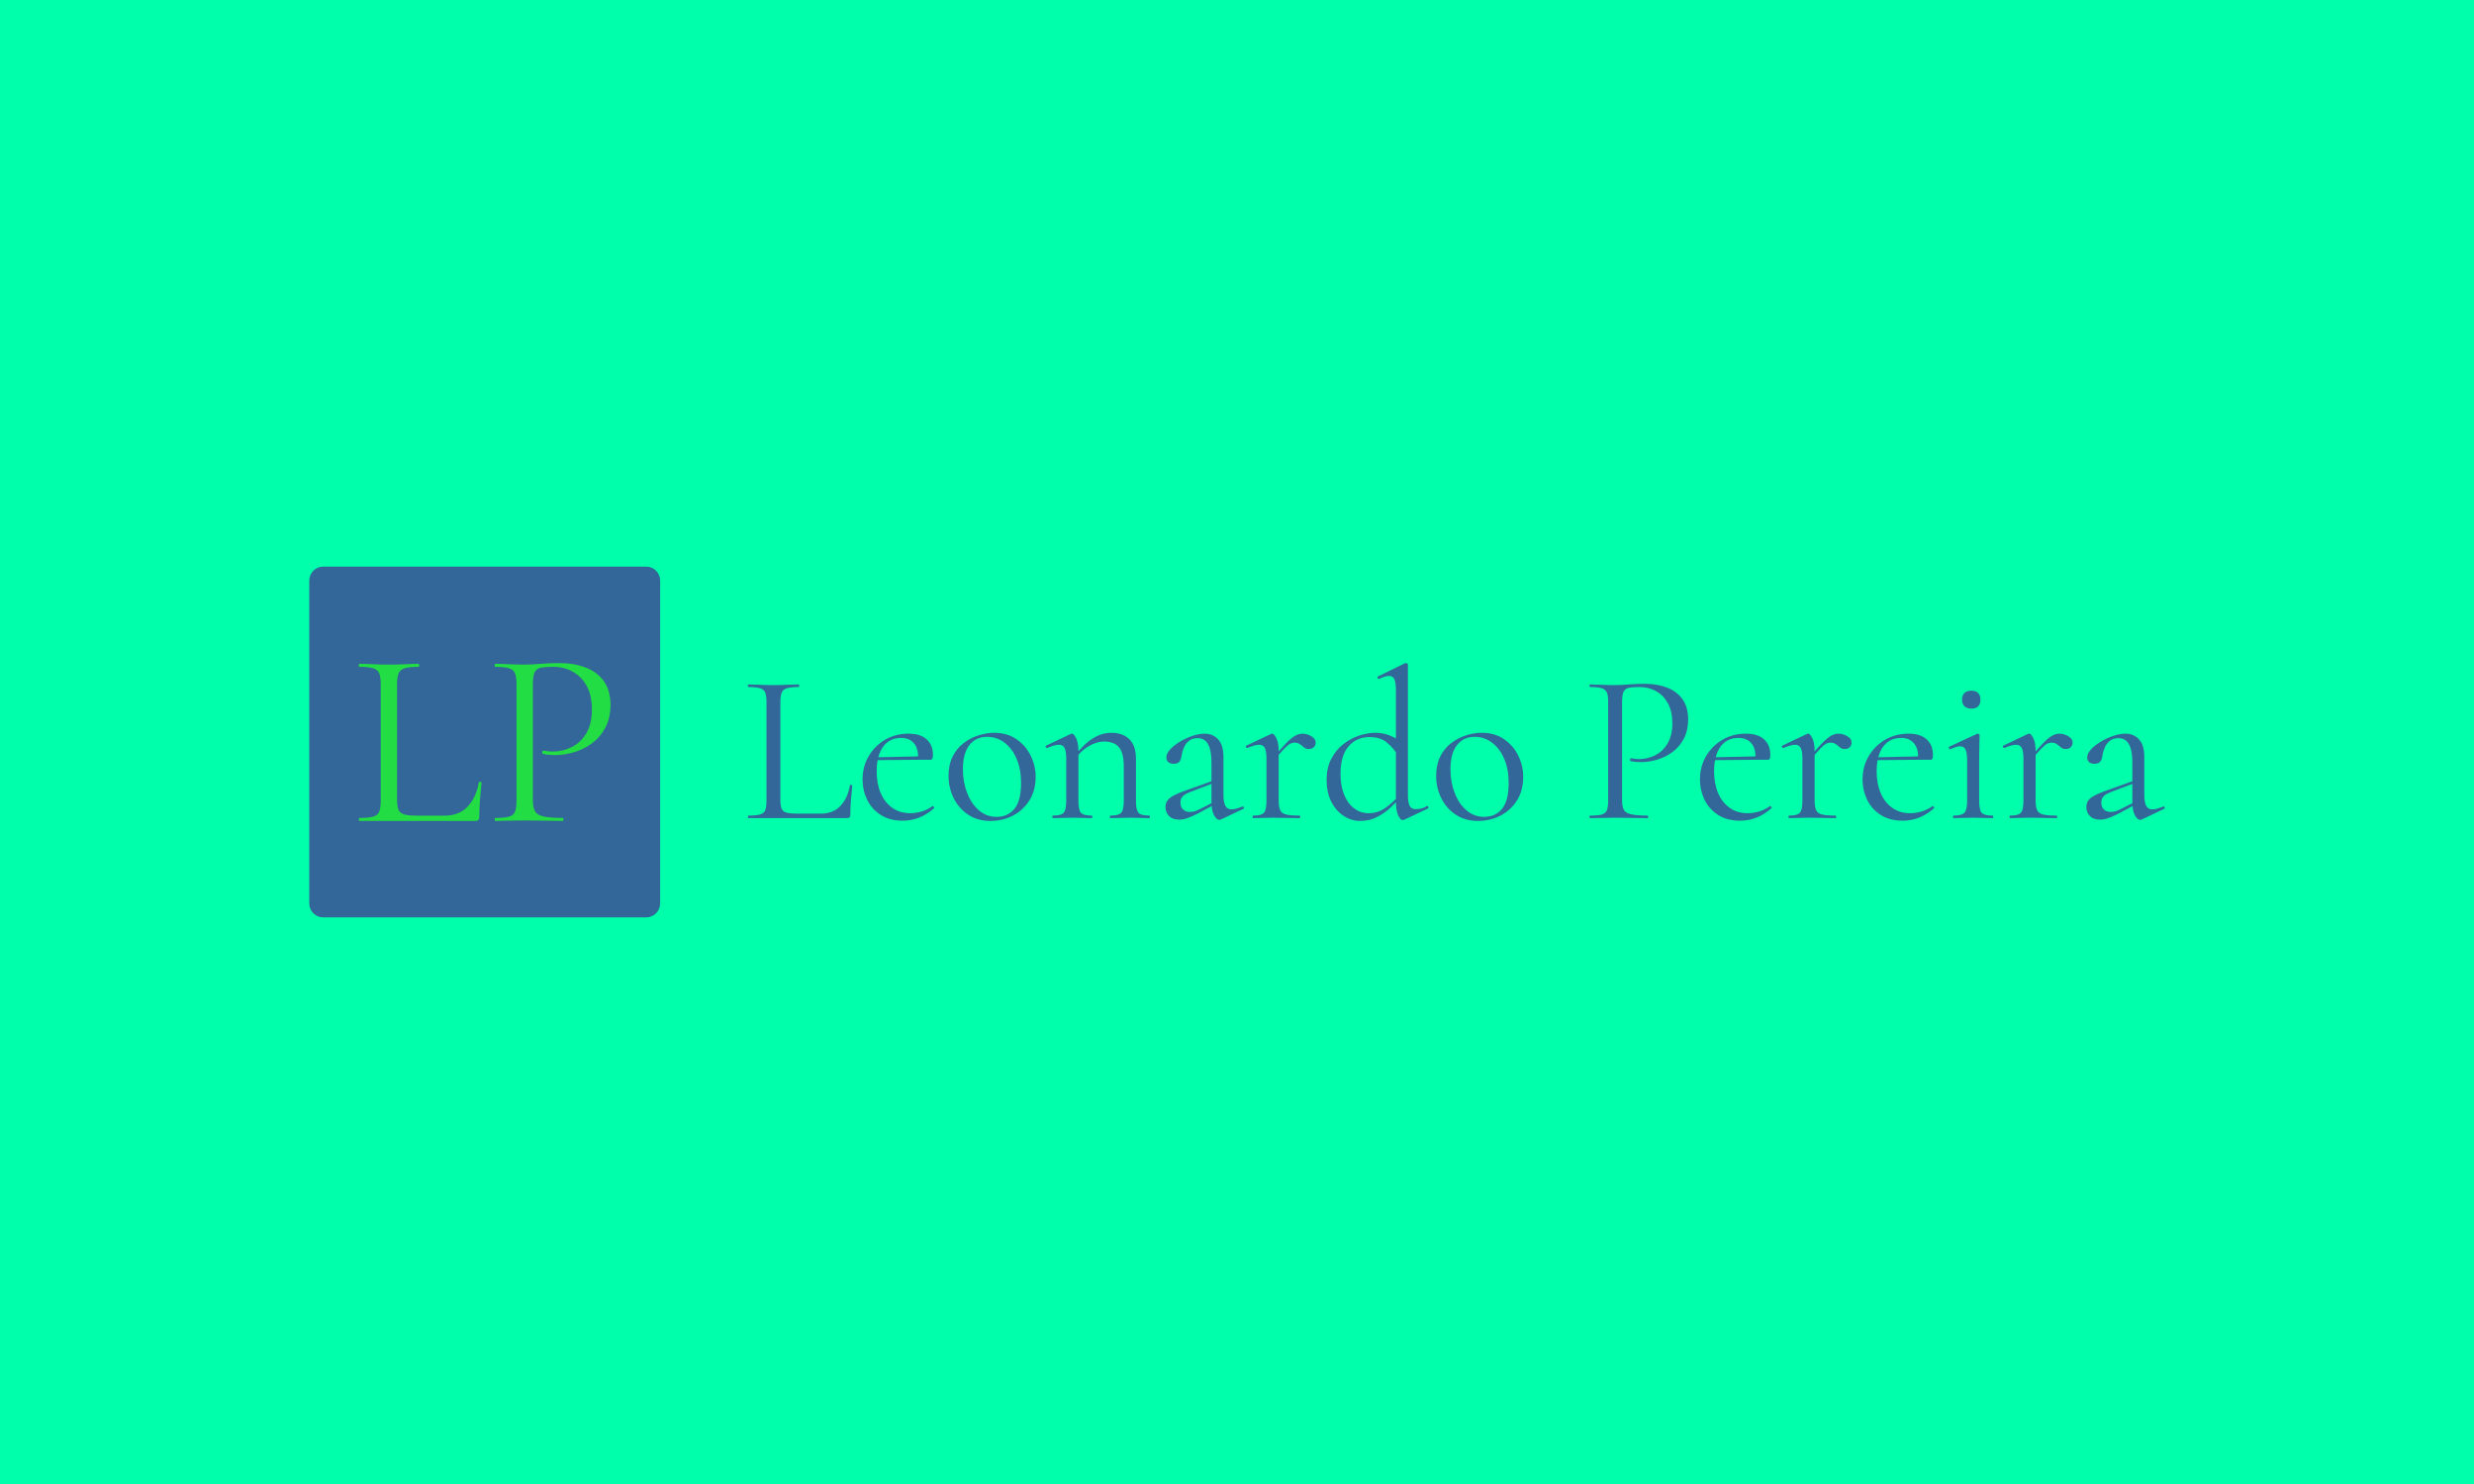
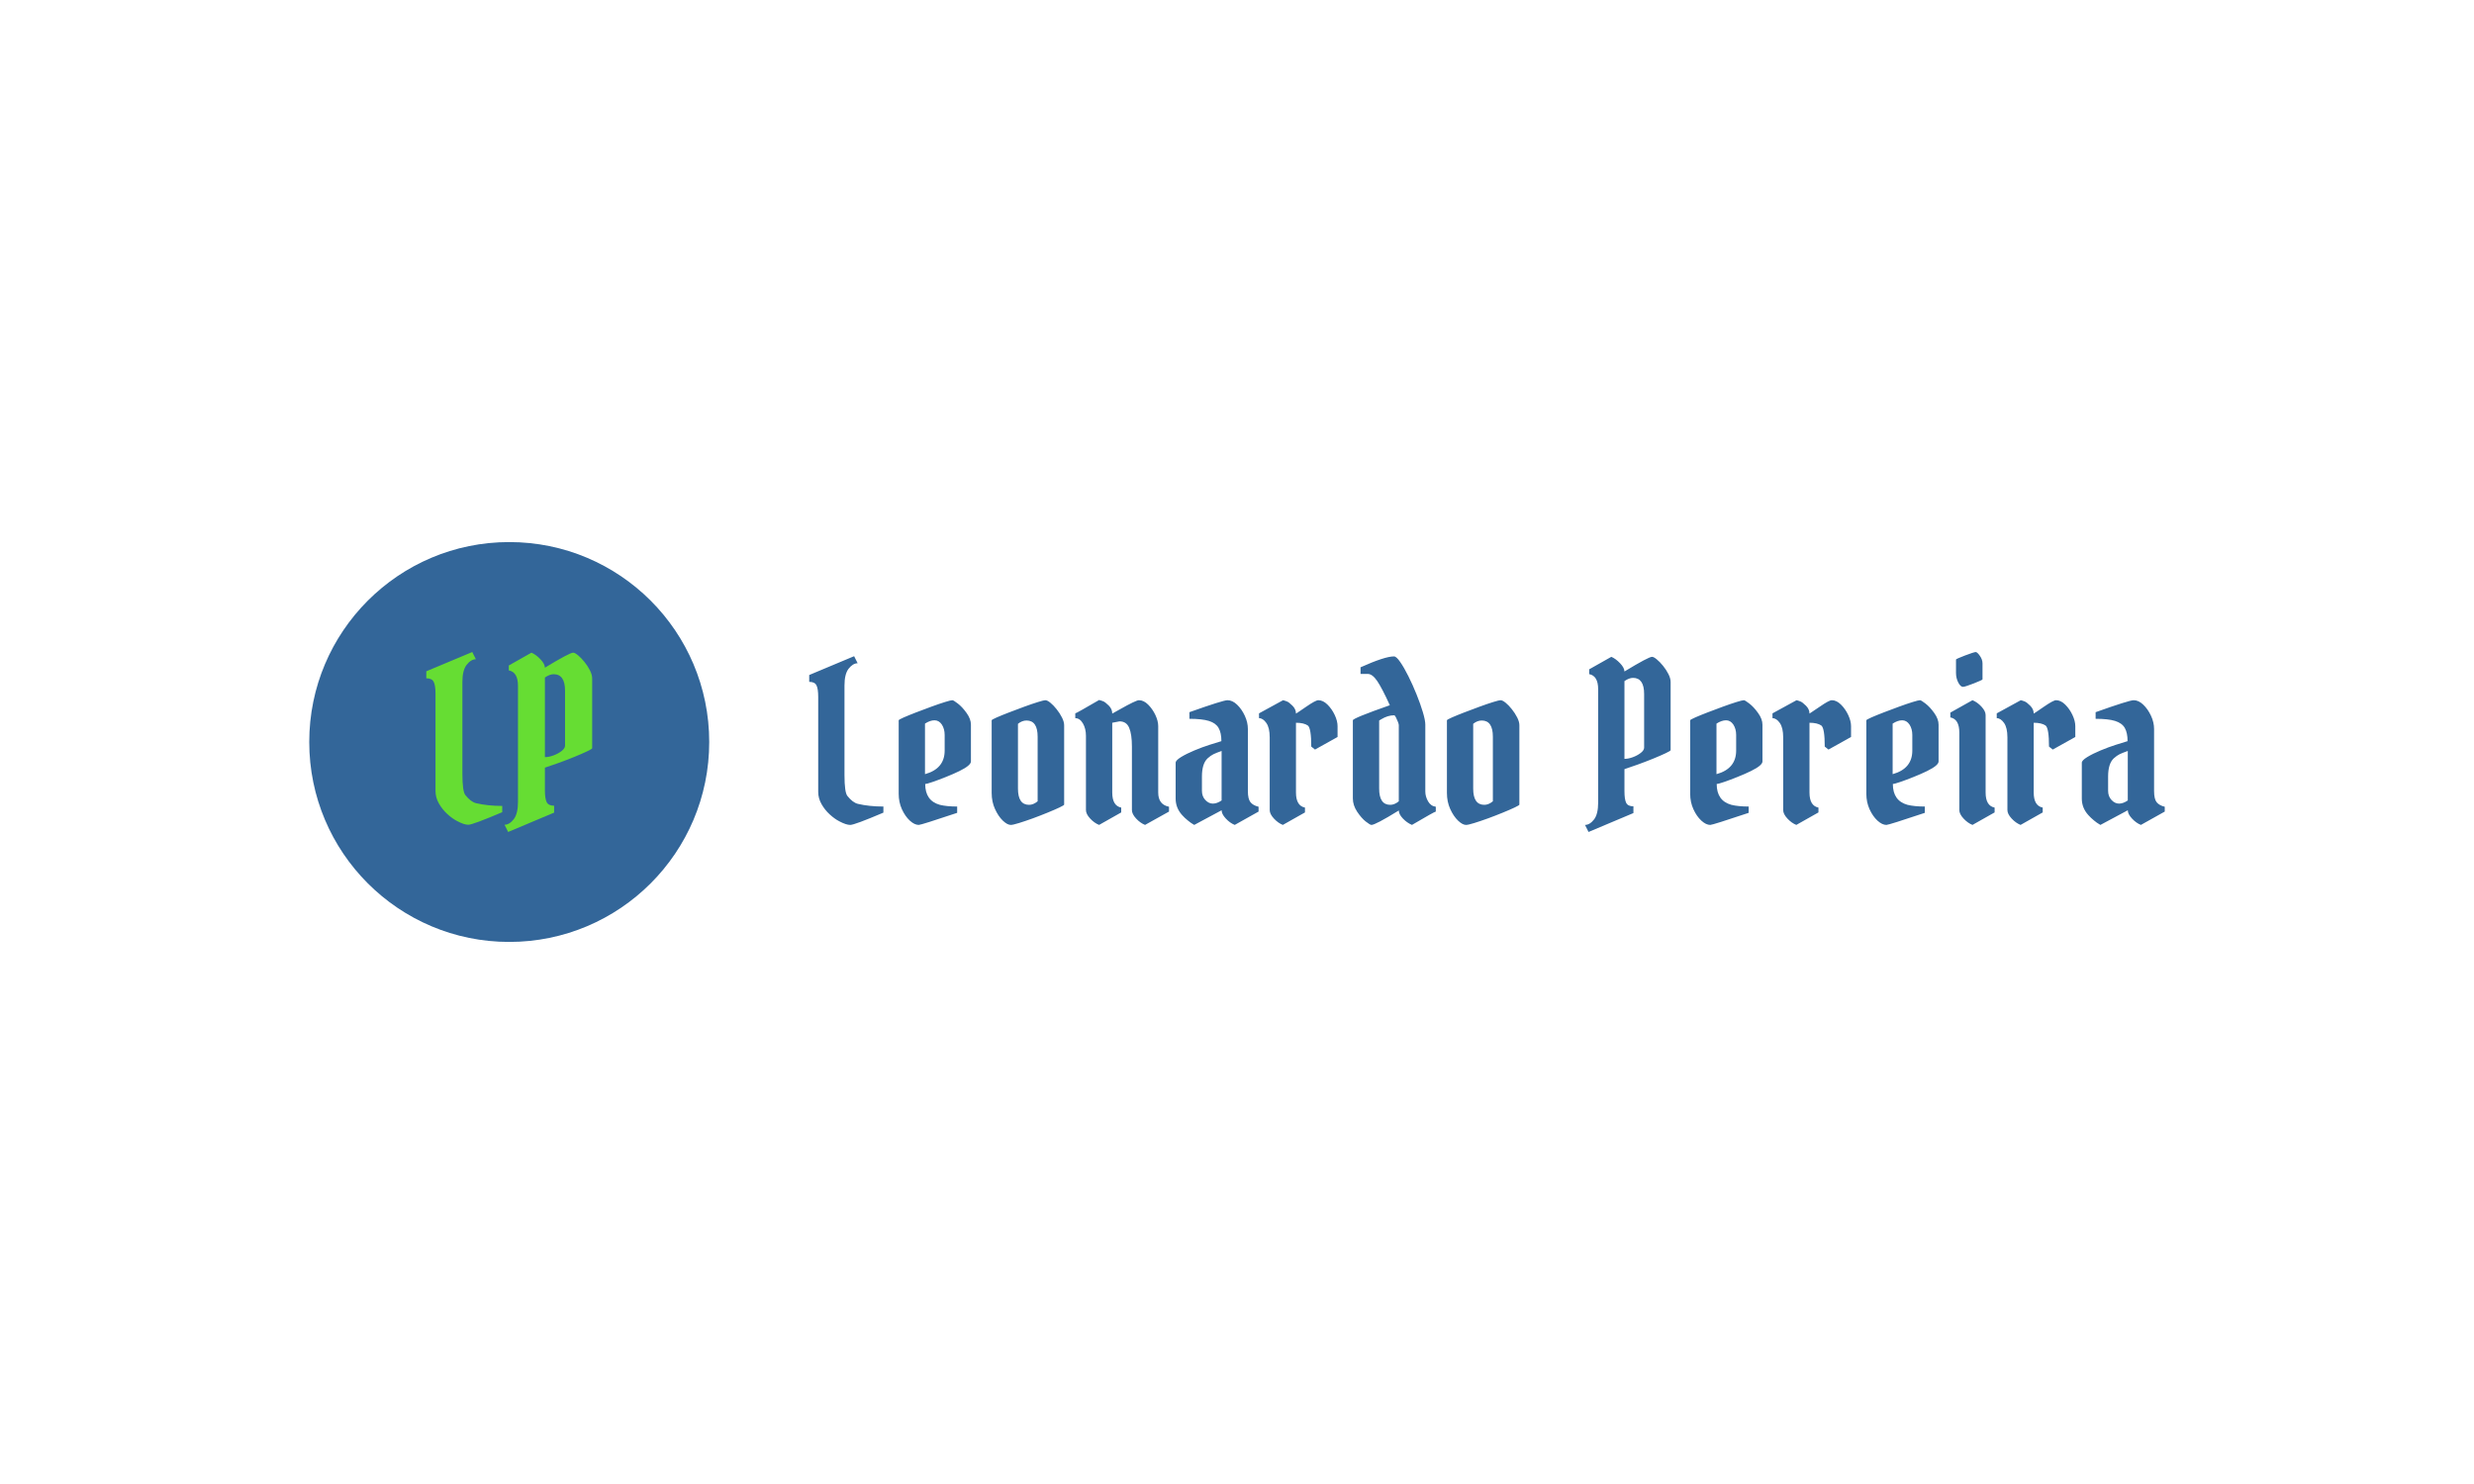
<svg xmlns="http://www.w3.org/2000/svg" version="1.1" width="100%" height="100%" viewBox="0 0 1000 600">
-   <rect width="1000" height="600" x="0" y="0" fill="#00ffaa" />
+   <rect width="1000" height="600" x="0" y="0" fill="#ffffff" />
  <g>
-     <rect width="333.333" height="333.333" rx="13.333" ry="13.333" y="315.989" fill="#336699" transform="matrix(0.4255078,0,0,0.4255078,0,94.6263)" x="293.767" />
-     <path d="M377.19 427.956L377.19 427.956L377.19 537.355Q377.19 543.79 378.617 547.14Q380.043 550.491 384.223 551.552Q388.402 552.647 396.297 552.647L396.297 552.647L422.336 552.647Q436.169 552.647 444.296 543.923Q452.422 535.199 454.811 521.101L454.811 521.101Q454.811 520.404 456.138 520.504Q457.431 520.636 457.431 521.366L457.431 521.366Q456.735 527.801 456.005 536.99Q455.275 546.178 455.275 554.073L455.275 554.073Q455.275 557.655 451.693 557.655L451.693 557.655L341.365 557.655Q340.901 557.655 340.901 556.229Q340.901 554.803 341.365 554.803L341.365 554.803Q349.957 554.803 354.369 553.609Q358.813 552.414 360.24 548.832Q361.666 545.249 361.666 538.317L361.666 538.317L361.666 427.724Q361.666 420.791 360.24 417.341Q358.813 413.892 354.369 412.565Q349.957 411.238 341.365 411.238L341.365 411.238Q340.901 411.238 340.901 409.812Q340.901 408.385 341.365 408.385L341.365 408.385Q347.104 408.385 354.269 408.75Q361.434 409.115 369.296 409.115L369.296 409.115Q377.655 409.115 384.82 408.75Q391.985 408.385 397.491 408.385L397.491 408.385Q398.221 408.385 398.221 409.812Q398.221 411.238 397.491 411.238L397.491 411.238Q388.9 411.238 384.488 412.565Q380.043 413.892 378.617 417.474Q377.19 421.057 377.19 427.956ZM506.16 428.222L506.16 537.355Q506.16 544.52 508.084 548.235Q509.974 551.917 516.177 553.343Q522.414 554.803 534.587 554.803L534.587 554.803Q535.284 554.803 535.284 556.229Q535.284 557.655 534.587 557.655L534.587 557.655Q526.925 557.655 517.969 557.423Q509.012 557.191 498.53 557.191L498.53 557.191Q490.636 557.191 483.338 557.423Q476.073 557.655 470.335 557.655L470.335 557.655Q469.87 557.655 469.87 556.229Q469.87 554.803 470.335 554.803L470.335 554.803Q479.158 554.803 483.471 553.609Q487.783 552.414 489.209 548.832Q490.636 545.249 490.636 538.317L490.636 538.317L490.636 427.724Q490.636 420.791 489.209 417.341Q487.783 413.892 483.471 412.565Q479.158 411.238 470.335 411.238L470.335 411.238Q469.87 411.238 469.87 409.812Q469.87 408.385 470.335 408.385L470.335 408.385Q476.073 408.385 483.238 408.75Q490.403 409.115 498.265 409.115L498.265 409.115Q504.501 409.115 513.457 408.385Q522.414 407.655 531.469 407.655L531.469 407.655Q545.103 407.655 555.95 411.736Q566.83 415.782 573.265 424.374Q579.733 432.998 579.966 446.831L579.966 446.831Q579.966 459.502 575.288 468.558Q570.644 477.647 562.882 483.485Q555.12 489.356 545.799 492.209Q536.478 495.095 527.19 495.095L527.19 495.095Q524.304 495.095 521.319 494.829Q518.334 494.597 515.713 493.901L515.713 493.901Q514.751 493.635 515.116 492.109Q515.481 490.55 516.177 490.782L516.177 490.782Q518.334 491.247 520.622 491.512Q522.878 491.744 524.802 491.744L524.802 491.744Q534.587 491.744 543.179 487.432Q551.77 483.153 557.044 474.197Q562.285 465.241 562.285 451.839L562.285 451.839Q562.285 438.704 557.509 429.747Q552.732 420.791 544.373 416.015Q536.014 411.238 525.731 411.238L525.731 411.238Q517.869 411.238 513.69 412.1Q509.51 412.93 507.818 416.512Q506.16 420.095 506.16 428.222L506.16 428.222Z " fill="#22dd44" transform="matrix(0.4255078,0,0,0.4255078,0,94.6263)" />
-     <path d="M741.314 444.633L741.314 444.633L741.314 537.727Q741.314 543.203 742.528 546.054Q743.742 548.905 747.298 549.808Q750.855 550.74 757.573 550.74L757.573 550.74L779.731 550.74Q791.502 550.74 798.418 543.316Q805.334 535.892 807.366 523.896L807.366 523.896Q807.366 523.303 808.495 523.388Q809.596 523.5 809.596 524.121L809.596 524.121Q809.003 529.598 808.382 537.417Q807.761 545.235 807.761 551.954L807.761 551.954Q807.761 555.002 804.713 555.002L804.713 555.002L710.828 555.002Q710.433 555.002 710.433 553.788Q710.433 552.575 710.828 552.575L710.828 552.575Q718.139 552.575 721.894 551.558Q725.676 550.542 726.89 547.494Q728.104 544.445 728.104 538.546L728.104 538.546L728.104 444.436Q728.104 438.536 726.89 435.601Q725.676 432.665 721.894 431.536Q718.139 430.407 710.828 430.407L710.828 430.407Q710.433 430.407 710.433 429.193Q710.433 427.979 710.828 427.979L710.828 427.979Q715.712 427.979 721.809 428.29Q727.906 428.6 734.596 428.6L734.596 428.6Q741.709 428.6 747.806 428.29Q753.903 427.979 758.589 427.979L758.589 427.979Q759.21 427.979 759.21 429.193Q759.21 430.407 758.589 430.407L758.589 430.407Q751.278 430.407 747.524 431.536Q743.742 432.665 742.528 435.713Q741.314 438.762 741.314 444.633ZM857.554 557.43L857.554 557.43Q844.965 557.43 836.44 551.841Q827.887 546.252 823.625 537.332Q819.363 528.384 819.363 518.42L819.363 518.42Q819.363 506.028 825.149 496.176Q830.936 486.297 840.787 480.51Q850.667 474.724 863.058 474.724L863.058 474.724Q874.236 474.724 880.221 480.115Q886.233 485.506 886.233 494.85L886.233 494.85Q886.233 497.08 885.81 498.293Q885.414 499.507 883.777 499.507L883.777 499.507L872.006 499.507Q872.797 489.571 868.45 484.18Q864.075 478.788 856.143 478.788L856.143 478.788Q844.767 478.788 838.755 487.313Q832.771 495.866 832.771 510.488L832.771 510.488Q832.771 522.089 836.525 531.009Q840.279 539.957 847.505 545.151Q854.731 550.316 864.667 550.316L864.667 550.316Q869.974 550.316 875.45 548.707Q880.926 547.07 885.81 543.627L885.81 543.627Q886.233 543.203 886.939 544.135Q887.644 545.038 887.249 545.659L887.249 545.659Q879.91 551.954 872.599 554.692Q865.288 557.43 857.554 557.43ZM875.253 499.507L829.101 499.931L828.903 497.277L875.253 496.261L875.253 499.507ZM940.684 557.655L940.684 557.655Q928.687 557.655 919.767 551.756Q910.819 545.856 905.936 536.005Q901.052 526.154 901.052 514.75L901.052 514.75Q901.052 504.193 904.92 496.459Q908.787 488.753 915.279 483.756Q921.799 478.788 929.421 476.361Q937.042 473.905 944.353 473.905L944.353 473.905Q956.745 473.905 965.58 480.002Q974.415 486.099 979.101 495.668Q983.787 505.209 983.787 515.766L983.787 515.766Q983.787 528.779 977.887 538.122Q971.988 547.494 962.221 552.575Q952.483 557.655 940.684 557.655ZM946.583 553.788L946.583 553.788Q957.366 553.788 963.661 546.167Q969.955 538.546 969.955 521.468L969.955 521.468Q969.955 508.653 965.778 498.802Q961.628 488.95 954.317 483.361Q946.978 477.772 937.635 477.772L937.635 477.772Q926.88 477.772 920.783 485.704Q914.686 493.636 914.686 508.455L914.686 508.455Q914.686 520.847 918.751 531.235Q922.816 541.594 930.014 547.691Q937.24 553.788 946.583 553.788ZM1054.92 555.002L1054.92 555.002Q1054.299 555.002 1054.299 553.788Q1054.299 552.575 1054.92 552.575L1054.92 552.575Q1062.823 552.575 1065.166 549.808Q1067.509 547.07 1067.509 538.546L1067.509 538.546L1067.509 505.604Q1067.509 493.41 1063.049 487.821Q1058.561 482.232 1048.822 482.232L1048.822 482.232Q1041.483 482.232 1033.777 486.918Q1026.043 491.604 1020.567 499.733L1020.567 499.733L1019.748 497.277Q1028.696 485.281 1037.532 479.607Q1046.367 473.905 1055.512 473.905L1055.512 473.905Q1066.69 473.905 1072.9 480.115Q1079.082 486.297 1079.082 498.717L1079.082 498.717L1079.082 538.546Q1079.082 547.07 1081.425 549.808Q1083.768 552.575 1091.7 552.575L1091.7 552.575Q1092.293 552.575 1092.293 553.788Q1092.293 555.002 1091.7 555.002L1091.7 555.002Q1088.228 555.002 1083.457 554.805Q1078.687 554.607 1073.408 554.607L1073.408 554.607Q1068.13 554.607 1063.247 554.805Q1058.363 555.002 1054.92 555.002ZM1000.243 555.002L1000.243 555.002Q999.622 555.002 999.622 553.788Q999.622 552.575 1000.243 552.575L1000.243 552.575Q1008.175 552.575 1010.49 549.808Q1012.833 547.07 1012.833 538.546L1012.833 538.546L1012.833 498.293Q1012.833 491.604 1011.308 488.442Q1009.784 485.281 1005.719 485.281L1005.719 485.281Q1003.687 485.281 1000.949 486.099Q998.211 486.918 994.739 488.329L994.739 488.329Q993.949 488.555 993.44 487.539Q992.932 486.523 993.723 486.099L993.723 486.099L1017.321 474.921Q1017.914 474.724 1018.535 474.724L1018.535 474.724Q1019.946 474.724 1022.176 478.986Q1024.434 483.248 1024.434 491.378L1024.434 491.378L1024.434 538.546Q1024.434 547.07 1026.749 549.808Q1029.092 552.575 1037.023 552.575L1037.023 552.575Q1037.644 552.575 1037.644 553.788Q1037.644 555.002 1037.023 555.002L1037.023 555.002Q1033.58 555.002 1028.781 554.805Q1024.011 554.607 1018.732 554.607L1018.732 554.607Q1013.454 554.607 1008.57 554.805Q1003.687 555.002 1000.243 555.002ZM1180.926 546.252L1159.982 556.216Q1159.163 556.639 1158.344 556.639L1158.344 556.639Q1155.719 556.639 1153.264 552.264Q1150.836 547.889 1150.836 539.562L1150.836 539.562L1150.836 503.177Q1150.836 493.636 1149.114 488.329Q1147.392 483.051 1144.428 481.018Q1141.493 478.986 1137.823 478.986L1137.823 478.986Q1132.742 478.986 1129.496 481.526Q1126.25 484.067 1124.613 487.934Q1123.004 491.801 1122.383 495.668L1122.383 495.668Q1122.185 498.491 1120.661 500.947Q1119.137 503.374 1114.874 503.374L1114.874 503.374Q1111.6 503.374 1109.793 501.765Q1107.959 500.128 1107.959 497.277L1107.959 497.277Q1107.959 493.636 1111.6 489.656Q1115.27 485.704 1120.859 482.345Q1126.448 478.986 1132.658 476.869Q1138.839 474.724 1144.344 474.724L1144.344 474.724Q1152.05 474.724 1157.131 480.115Q1162.212 485.506 1162.212 497.08L1162.212 497.08L1162.212 533.041Q1162.212 540.155 1164.046 543.429Q1165.881 546.675 1169.946 546.675L1169.946 546.675Q1173.587 546.675 1180.108 544.022L1180.108 544.022Q1181.124 543.627 1181.519 544.727Q1181.943 545.856 1180.926 546.252L1180.926 546.252ZM1120.153 556.413L1120.153 556.413Q1113.632 556.413 1110.386 552.857Q1107.14 549.3 1107.14 544.643L1107.14 544.643Q1107.14 538.941 1111.6 535.582Q1116.088 532.251 1126.25 528.779L1126.25 528.779L1152.868 519.238L1153.489 521.468L1129.891 530.416Q1125.234 532.251 1123.286 534.481Q1121.367 536.711 1121.367 540.155L1121.367 540.155Q1121.367 544.445 1123.794 546.76Q1126.25 549.103 1130.117 549.103L1130.117 549.103Q1132.347 549.103 1134.379 548.595Q1136.412 548.086 1138.444 547.07L1138.444 547.07L1155.719 538.348L1156.115 540.776L1138.444 550.316Q1132.347 553.365 1128.282 554.889Q1124.218 556.413 1120.153 556.413ZM1210.396 499.931L1210.396 499.931L1209.577 497.701Q1217.086 488.555 1221.969 483.559Q1226.852 478.591 1230.409 476.643Q1233.965 474.724 1237.212 474.724L1237.212 474.724Q1241.474 474.724 1245.652 477.151Q1249.801 479.607 1249.801 483.051L1249.801 483.051Q1249.801 485.704 1248.079 487.539Q1246.357 489.345 1243.111 489.345L1243.111 489.345Q1240.458 489.345 1238.623 487.736Q1236.816 486.099 1234.784 484.688Q1232.752 483.248 1229.477 483.248L1229.477 483.248Q1227.671 483.248 1225.638 484.264Q1223.606 485.281 1220.134 488.837Q1216.69 492.394 1210.396 499.931ZM1190.467 555.002L1190.467 555.002Q1189.846 555.002 1189.846 553.788Q1189.846 552.575 1190.467 552.575L1190.467 552.575Q1198.399 552.575 1200.742 549.808Q1203.057 547.07 1203.057 538.546L1203.057 538.546L1203.057 498.293Q1203.057 491.604 1201.532 488.442Q1200.008 485.281 1195.943 485.281L1195.943 485.281Q1193.911 485.281 1191.173 486.099Q1188.435 486.918 1184.991 488.329L1184.991 488.329Q1184.172 488.555 1183.664 487.539Q1183.156 486.523 1183.975 486.099L1183.975 486.099L1207.545 474.921Q1208.137 474.724 1208.758 474.724L1208.758 474.724Q1210.17 474.724 1212.428 478.986Q1214.658 483.248 1214.658 491.378L1214.658 491.378L1214.658 538.546Q1214.658 544.219 1216.069 547.381Q1217.509 550.542 1221.771 551.558Q1226.034 552.575 1234.361 552.575L1234.361 552.575Q1235.179 552.575 1235.179 553.788Q1235.179 555.002 1234.361 555.002L1234.361 555.002Q1229.477 555.002 1222.872 554.805Q1216.267 554.607 1208.956 554.607L1208.956 554.607Q1203.678 554.607 1198.794 554.805Q1193.911 555.002 1190.467 555.002ZM1291.888 557.655L1291.888 557.655Q1283.561 557.655 1276.222 552.772Q1268.911 547.889 1264.536 539.251Q1260.189 530.614 1260.189 518.815L1260.189 518.815Q1260.189 507.241 1264.536 498.802Q1268.911 490.362 1275.827 484.885Q1282.742 479.409 1290.872 476.643Q1299.001 473.905 1306.51 473.905L1306.51 473.905Q1313.623 473.905 1319.918 476.361Q1326.241 478.788 1331.322 483.051L1331.322 483.051L1329.063 496.684Q1323.982 488.753 1317.688 483.361Q1311.393 477.97 1301.034 477.97L1301.034 477.97Q1288.642 477.97 1281.02 486.805Q1273.399 495.668 1273.399 512.718L1273.399 512.718Q1273.399 524.319 1276.843 532.759Q1280.287 541.171 1286.384 545.744Q1292.481 550.316 1299.82 550.316L1299.82 550.316Q1308.965 550.316 1316.079 545.235Q1323.192 540.155 1329.487 533.041L1329.487 533.041L1331.096 534.481Q1326.833 539.364 1321.16 544.727Q1315.458 550.119 1308.232 553.873Q1301.034 557.655 1291.888 557.655ZM1337.419 409.293L1337.419 409.293L1337.419 532.646Q1337.419 539.957 1339.028 543.203Q1340.665 546.477 1344.729 546.477L1344.729 546.477Q1346.762 546.477 1349.5 545.969Q1352.238 545.461 1355.287 543.627L1355.287 543.627Q1356.303 543.203 1356.811 544.332Q1357.319 545.461 1356.5 545.856L1356.5 545.856L1334.144 556.413Q1333.354 556.837 1332.535 556.837L1332.535 556.837Q1330.08 556.837 1328.047 552.151Q1326.015 547.494 1326.015 538.546L1326.015 538.546L1326.015 433.681Q1326.015 426.342 1324.603 423.096Q1323.192 419.85 1319.325 419.85L1319.325 419.85Q1317.49 419.85 1315.345 420.555Q1313.228 421.261 1309.982 422.701L1309.982 422.701Q1309.163 423.096 1308.655 421.882Q1308.147 420.668 1308.74 420.471L1308.74 420.471L1334.568 407.853Q1334.963 407.655 1335.584 407.655L1335.584 407.655Q1336.177 407.655 1336.798 408.164Q1337.419 408.672 1337.419 409.293ZM1403.866 557.655L1403.866 557.655Q1391.869 557.655 1382.921 551.756Q1374.001 545.856 1369.118 536.005Q1364.235 526.154 1364.235 514.75L1364.235 514.75Q1364.235 504.193 1368.102 496.459Q1371.969 488.753 1378.461 483.756Q1384.953 478.788 1392.575 476.361Q1400.196 473.905 1407.535 473.905L1407.535 473.905Q1419.927 473.905 1428.762 480.002Q1437.597 486.099 1442.283 495.668Q1446.941 505.209 1446.941 515.766L1446.941 515.766Q1446.941 528.779 1441.069 538.122Q1435.17 547.494 1425.403 552.575Q1415.665 557.655 1403.866 557.655ZM1409.765 553.788L1409.765 553.788Q1420.52 553.788 1426.843 546.167Q1433.137 538.546 1433.137 521.468L1433.137 521.468Q1433.137 508.653 1428.96 498.802Q1424.81 488.95 1417.471 483.361Q1410.16 477.772 1400.817 477.772L1400.817 477.772Q1390.034 477.772 1383.937 485.704Q1377.84 493.636 1377.84 508.455L1377.84 508.455Q1377.84 520.847 1381.905 531.235Q1385.97 541.594 1393.196 547.691Q1400.422 553.788 1409.765 553.788ZM1540.853 444.859L1540.853 537.727Q1540.853 543.824 1542.462 546.986Q1544.099 550.119 1549.378 551.333Q1554.656 552.575 1565.044 552.575L1565.044 552.575Q1565.637 552.575 1565.637 553.788Q1565.637 555.002 1565.044 555.002L1565.044 555.002Q1558.523 555.002 1550.902 554.805Q1543.28 554.607 1534.332 554.607L1534.332 554.607Q1527.643 554.607 1521.433 554.805Q1515.251 555.002 1510.367 555.002L1510.367 555.002Q1509.944 555.002 1509.944 553.788Q1509.944 552.575 1510.367 552.575L1510.367 552.575Q1517.876 552.575 1521.545 551.558Q1525.187 550.542 1526.429 547.494Q1527.643 544.445 1527.643 538.546L1527.643 538.546L1527.643 444.436Q1527.643 438.536 1526.429 435.601Q1525.187 432.665 1521.545 431.536Q1517.876 430.407 1510.367 430.407L1510.367 430.407Q1509.944 430.407 1509.944 429.193Q1509.944 427.979 1510.367 427.979L1510.367 427.979Q1515.251 427.979 1521.348 428.29Q1527.445 428.6 1534.135 428.6L1534.135 428.6Q1539.413 428.6 1547.035 427.979Q1554.656 427.358 1562.39 427.358L1562.39 427.358Q1573.964 427.358 1583.222 430.83Q1592.481 434.274 1597.957 441.585Q1603.433 448.924 1603.659 460.695L1603.659 460.695Q1603.659 471.477 1599.679 479.184Q1595.727 486.918 1589.122 491.886Q1582.516 496.882 1574.585 499.31Q1566.653 501.765 1558.721 501.765L1558.721 501.765Q1556.293 501.765 1553.753 501.54Q1551.212 501.342 1548.982 500.749L1548.982 500.749Q1548.164 500.523 1548.474 499.225Q1548.785 497.898 1549.378 498.096L1549.378 498.096Q1551.212 498.491 1553.132 498.717Q1555.08 498.914 1556.688 498.914L1556.688 498.914Q1565.044 498.914 1572.355 495.245Q1579.666 491.604 1584.125 483.982Q1588.614 476.361 1588.614 464.957L1588.614 464.957Q1588.614 453.779 1584.549 446.158Q1580.484 438.536 1573.371 434.471Q1566.258 430.407 1557.507 430.407L1557.507 430.407Q1550.817 430.407 1547.261 431.141Q1543.704 431.846 1542.264 434.895Q1540.853 437.943 1540.853 444.859L1540.853 444.859ZM1653.028 557.43L1653.028 557.43Q1640.439 557.43 1631.886 551.841Q1623.361 546.252 1619.099 537.332Q1614.837 528.384 1614.837 518.42L1614.837 518.42Q1614.837 506.028 1620.623 496.176Q1626.41 486.297 1636.261 480.51Q1646.113 474.724 1658.533 474.724L1658.533 474.724Q1669.711 474.724 1675.695 480.115Q1681.679 485.506 1681.679 494.85L1681.679 494.85Q1681.679 497.08 1681.284 498.293Q1680.889 499.507 1679.252 499.507L1679.252 499.507L1667.452 499.507Q1668.271 489.571 1663.896 484.18Q1659.549 478.788 1651.617 478.788L1651.617 478.788Q1640.241 478.788 1634.229 487.313Q1628.245 495.866 1628.245 510.488L1628.245 510.488Q1628.245 522.089 1631.999 531.009Q1635.753 539.957 1642.979 545.151Q1650.177 550.316 1660.142 550.316L1660.142 550.316Q1665.42 550.316 1670.924 548.707Q1676.401 547.07 1681.284 543.627L1681.284 543.627Q1681.679 543.203 1682.413 544.135Q1683.119 545.038 1682.695 545.659L1682.695 545.659Q1675.384 551.954 1668.073 554.692Q1660.763 557.43 1653.028 557.43ZM1670.727 499.507L1624.575 499.931L1624.378 497.277L1670.727 496.261L1670.727 499.507ZM1719.504 499.931L1719.504 499.931L1718.685 497.701Q1726.194 488.555 1731.077 483.559Q1735.96 478.591 1739.517 476.643Q1743.073 474.724 1746.32 474.724L1746.32 474.724Q1750.582 474.724 1754.76 477.151Q1758.909 479.607 1758.909 483.051L1758.909 483.051Q1758.909 485.704 1757.187 487.539Q1755.465 489.345 1752.219 489.345L1752.219 489.345Q1749.566 489.345 1747.731 487.736Q1745.924 486.099 1743.892 484.688Q1741.86 483.248 1738.585 483.248L1738.585 483.248Q1736.779 483.248 1734.746 484.264Q1732.714 485.281 1729.242 488.837Q1725.798 492.394 1719.504 499.931ZM1699.575 555.002L1699.575 555.002Q1698.954 555.002 1698.954 553.788Q1698.954 552.575 1699.575 552.575L1699.575 552.575Q1707.507 552.575 1709.85 549.808Q1712.165 547.07 1712.165 538.546L1712.165 538.546L1712.165 498.293Q1712.165 491.604 1710.64 488.442Q1709.116 485.281 1705.051 485.281L1705.051 485.281Q1703.019 485.281 1700.281 486.099Q1697.543 486.918 1694.099 488.329L1694.099 488.329Q1693.28 488.555 1692.772 487.539Q1692.264 486.523 1693.083 486.099L1693.083 486.099L1716.653 474.921Q1717.245 474.724 1717.866 474.724L1717.866 474.724Q1719.278 474.724 1721.536 478.986Q1723.766 483.248 1723.766 491.378L1723.766 491.378L1723.766 538.546Q1723.766 544.219 1725.177 547.381Q1726.617 550.542 1730.879 551.558Q1735.142 552.575 1743.469 552.575L1743.469 552.575Q1744.287 552.575 1744.287 553.788Q1744.287 555.002 1743.469 555.002L1743.469 555.002Q1738.585 555.002 1731.98 554.805Q1725.375 554.607 1718.064 554.607L1718.064 554.607Q1712.786 554.607 1707.902 554.805Q1703.019 555.002 1699.575 555.002ZM1807.488 557.43L1807.488 557.43Q1794.899 557.43 1786.346 551.841Q1777.821 546.252 1773.559 537.332Q1769.297 528.384 1769.297 518.42L1769.297 518.42Q1769.297 506.028 1775.083 496.176Q1780.87 486.297 1790.721 480.51Q1800.573 474.724 1812.993 474.724L1812.993 474.724Q1824.171 474.724 1830.155 480.115Q1836.139 485.506 1836.139 494.85L1836.139 494.85Q1836.139 497.08 1835.744 498.293Q1835.349 499.507 1833.711 499.507L1833.711 499.507L1821.912 499.507Q1822.731 489.571 1818.356 484.18Q1814.009 478.788 1806.077 478.788L1806.077 478.788Q1794.701 478.788 1788.689 487.313Q1782.705 495.866 1782.705 510.488L1782.705 510.488Q1782.705 522.089 1786.459 531.009Q1790.213 539.957 1797.439 545.151Q1804.637 550.316 1814.602 550.316L1814.602 550.316Q1819.88 550.316 1825.384 548.707Q1830.86 547.07 1835.744 543.627L1835.744 543.627Q1836.139 543.203 1836.873 544.135Q1837.579 545.038 1837.155 545.659L1837.155 545.659Q1829.844 551.954 1822.533 554.692Q1815.223 557.43 1807.488 557.43ZM1825.187 499.507L1779.035 499.931L1778.838 497.277L1825.187 496.261L1825.187 499.507ZM1855.672 555.002L1855.672 555.002Q1855.249 555.002 1855.249 553.788Q1855.249 552.575 1855.672 552.575L1855.672 552.575Q1863.576 552.575 1866.116 549.808Q1868.657 547.07 1868.657 538.546L1868.657 538.546L1868.657 500.523Q1868.657 493.41 1867.245 490.079Q1865.834 486.72 1861.967 486.72L1861.967 486.72Q1860.33 486.72 1858.1 487.426Q1855.87 488.132 1852.821 489.571L1852.821 489.571Q1852.003 489.769 1851.495 488.64Q1850.987 487.539 1851.608 487.115L1851.608 487.115L1878.028 474.921Q1878.621 474.724 1878.819 474.724L1878.819 474.724Q1879.242 474.724 1879.835 475.232Q1880.456 475.74 1880.456 476.361L1880.456 476.361Q1880.456 477.97 1880.258 484.264Q1880.061 490.587 1880.061 500.326L1880.061 500.326L1880.061 538.546Q1880.061 547.07 1882.375 549.808Q1884.718 552.575 1892.848 552.575L1892.848 552.575Q1893.469 552.575 1893.469 553.788Q1893.469 555.002 1892.848 555.002L1892.848 555.002Q1889.206 555.002 1884.408 554.805Q1879.637 554.607 1874.359 554.607L1874.359 554.607Q1869.08 554.607 1864.31 554.805Q1859.511 555.002 1855.672 555.002ZM1872.722 450.956L1872.722 450.956Q1868.459 450.956 1866.116 448.698Q1863.802 446.468 1863.802 442.403L1863.802 442.403Q1863.802 438.339 1866.116 436.109Q1868.459 433.879 1872.722 433.879L1872.722 433.879Q1876.786 433.879 1879.045 436.109Q1881.274 438.339 1881.274 442.403L1881.274 442.403Q1881.274 450.956 1872.722 450.956ZM1929.43 499.931L1929.43 499.931L1928.612 497.701Q1936.148 488.555 1941.032 483.559Q1945.887 478.591 1949.443 476.643Q1953 474.724 1956.274 474.724L1956.274 474.724Q1960.537 474.724 1964.686 477.151Q1968.864 479.607 1968.864 483.051L1968.864 483.051Q1968.864 485.704 1967.142 487.539Q1965.42 489.345 1962.146 489.345L1962.146 489.345Q1959.521 489.345 1957.686 487.736Q1955.851 486.099 1953.819 484.688Q1951.786 483.248 1948.54 483.248L1948.54 483.248Q1946.705 483.248 1944.673 484.264Q1942.641 485.281 1939.197 488.837Q1935.725 492.394 1929.43 499.931ZM1909.53 555.002L1909.53 555.002Q1908.909 555.002 1908.909 553.788Q1908.909 552.575 1909.53 552.575L1909.53 552.575Q1917.434 552.575 1919.777 549.808Q1922.119 547.07 1922.119 538.546L1922.119 538.546L1922.119 498.293Q1922.119 491.604 1920.595 488.442Q1919.071 485.281 1915.006 485.281L1915.006 485.281Q1912.974 485.281 1910.236 486.099Q1907.498 486.918 1904.026 488.329L1904.026 488.329Q1903.207 488.555 1902.699 487.539Q1902.191 486.523 1903.01 486.099L1903.01 486.099L1926.579 474.921Q1927.2 474.724 1927.821 474.724L1927.821 474.724Q1929.233 474.724 1931.463 478.986Q1933.693 483.248 1933.693 491.378L1933.693 491.378L1933.693 538.546Q1933.693 544.219 1935.132 547.381Q1936.544 550.542 1940.806 551.558Q1945.096 552.575 1953.424 552.575L1953.424 552.575Q1954.242 552.575 1954.242 553.788Q1954.242 555.002 1953.424 555.002L1953.424 555.002Q1948.54 555.002 1941.935 554.805Q1935.33 554.607 1928.019 554.607L1928.019 554.607Q1922.74 554.607 1917.857 554.805Q1912.974 555.002 1909.53 555.002ZM2055.635 546.252L2034.718 556.216Q2033.9 556.639 2033.081 556.639L2033.081 556.639Q2030.456 556.639 2028 552.264Q2025.573 547.889 2025.573 539.562L2025.573 539.562L2025.573 503.177Q2025.573 493.636 2023.851 488.329Q2022.101 483.051 2019.165 481.018Q2016.229 478.986 2012.56 478.986L2012.56 478.986Q2007.479 478.986 2004.233 481.526Q2000.987 484.067 1999.349 487.934Q1997.712 491.801 1997.119 495.668L1997.119 495.668Q1996.922 498.491 1995.398 500.947Q1993.873 503.374 1989.583 503.374L1989.583 503.374Q1986.337 503.374 1984.502 501.765Q1982.695 500.128 1982.695 497.277L1982.695 497.277Q1982.695 493.636 1986.337 489.656Q1990.006 485.704 1995.595 482.345Q2001.184 478.986 2007.366 476.869Q2013.576 474.724 2019.052 474.724L2019.052 474.724Q2026.786 474.724 2031.867 480.115Q2036.948 485.506 2036.948 497.08L2036.948 497.08L2036.948 533.041Q2036.948 540.155 2038.783 543.429Q2040.618 546.675 2044.682 546.675L2044.682 546.675Q2048.324 546.675 2054.844 544.022L2054.844 544.022Q2055.86 543.627 2056.256 544.727Q2056.651 545.856 2055.635 546.252L2055.635 546.252ZM1994.889 556.413L1994.889 556.413Q1988.369 556.413 1985.123 552.857Q1981.877 549.3 1981.877 544.643L1981.877 544.643Q1981.877 538.941 1986.337 535.582Q1990.825 532.251 2000.987 528.779L2000.987 528.779L2027.605 519.238L2028.198 521.468L2004.628 530.416Q1999.97 532.251 1998.023 534.481Q1996.103 536.711 1996.103 540.155L1996.103 540.155Q1996.103 544.445 1998.531 546.76Q2000.987 549.103 2004.825 549.103L2004.825 549.103Q2007.084 549.103 2009.116 548.595Q2011.148 548.086 2013.181 547.07L2013.181 547.07L2030.456 538.348L2030.851 540.776L2013.181 550.316Q2007.084 553.365 2003.019 554.889Q1998.954 556.413 1994.889 556.413Z " fill="#336699" transform="matrix(0.4255078,0,0,0.4255078,0,94.6263)" />
+     <circle r="166.667" cx="424.392" cy="446.615" fill="#336699" transform="matrix(0.4850117,0,0,0.4850117,0,83.38667)" />
+     <path d="M362.945 487.428L362.945 487.428L362.945 406.346Q362.945 399.42 361.441 396.463Q359.936 393.506 355.267 393.506L355.267 393.506L355.267 387.67L393.578 371.615L396.587 377.632Q392.489 377.632 388.753 382.457L388.753 382.457Q385.356 387.022 385.356 396.593L385.356 396.593L385.356 473.007Q385.356 488.051 387.923 490.982L387.923 490.982Q392.385 496.532 396.768 497.622L396.768 497.622Q406.443 499.904 418.556 499.904L418.556 499.904L418.556 505.118Q393.941 515.597 390.284 515.597L390.284 515.597Q386.73 515.597 380.894 512.484L380.894 512.484Q376.874 510.409 372.75 506.622Q368.6 502.835 365.772 497.855Q362.945 492.901 362.945 487.428ZM454.117 384.661L454.117 384.661Q474.738 372.159 477.643 372.159L477.643 372.159Q479.122 372.159 481.716 374.312Q484.309 376.439 487.033 379.811Q489.782 383.183 491.65 386.892Q493.517 390.575 493.517 393.688L493.517 393.688L493.517 451.763Q493.517 452.412 489.264 454.409Q485.036 456.406 478.655 459.026Q472.274 461.62 465.608 464.032Q458.968 466.444 454.117 468.001L454.117 468.001L454.117 486.884Q454.117 493.705 455.57 496.714Q457.048 499.723 461.795 499.723L461.795 499.723L461.795 505.481L423.485 521.615L420.476 515.597Q424.574 515.597 428.309 510.773L428.309 510.773Q431.681 506.207 431.681 496.532L431.681 496.532L431.681 399.783Q431.681 388.397 424.029 386.918L424.029 386.918L424.029 382.82L442.912 372.159Q446.647 373.716 450.382 377.632Q454.117 381.549 454.117 384.661ZM461.406 390.108L461.406 390.108Q458.138 390.108 454.117 392.858L454.117 392.858L454.117 459.234Q457.412 459.234 461.328 457.781Q465.245 456.328 468.072 454.098Q470.899 451.867 470.899 449.662L470.899 449.662L470.899 403.882Q470.899 390.108 461.406 390.108Z " fill="#66dd33" transform="matrix(0.4850117,0,0,0.4850117,0,83.38667)" />
+     <path d="M681.892 488.219L681.892 488.219L681.892 409.013Q681.892 402.248 680.423 399.36Q678.953 396.471 674.392 396.471L674.392 396.471L674.392 390.77L711.816 375.086L714.756 380.964Q710.752 380.964 707.104 385.677L707.104 385.677Q703.784 390.137 703.784 399.486L703.784 399.486L703.784 474.132Q703.784 488.827 706.293 491.691L706.293 491.691Q710.651 497.113 714.933 498.177L714.933 498.177Q724.384 500.407 736.217 500.407L736.217 500.407L736.217 505.5Q712.171 515.736 708.598 515.736L708.598 515.736Q705.127 515.736 699.426 512.696L699.426 512.696Q695.499 510.669 691.47 506.969Q687.416 503.27 684.654 498.405Q681.892 493.566 681.892 488.219ZM793.683 411.775L793.683 411.775Q794.646 411.775 798.218 414.537L798.218 414.537Q801.867 417.299 805.516 422.392Q809.164 427.459 809.164 432.172L809.164 432.172L809.164 462.831Q809.164 466.125 799.561 470.838L799.561 470.838Q794.646 473.245 788.413 475.728Q782.18 478.236 777.188 479.934Q772.196 481.632 771.056 481.632L771.056 481.632Q771.056 495.593 783.244 498.988L783.244 498.988Q789.046 500.407 797.686 500.407L797.686 500.407L797.686 505.677Q767.661 515.736 765.71 515.736L765.71 515.736Q762.137 515.736 758.21 512.138Q754.308 508.515 751.622 502.637Q748.962 496.758 748.962 489.816L748.962 489.816L748.962 428.523Q748.962 427.991 753.092 426.167Q757.247 424.343 763.48 421.936Q769.713 419.528 776.174 417.172Q782.636 414.816 787.526 413.295Q792.416 411.775 793.683 411.775ZM787.272 453.735L787.272 440.736Q787.272 435.745 784.941 432.096L784.941 432.096Q782.534 428.523 778.835 428.523Q775.136 428.523 770.879 431.285L770.879 431.285L770.879 473.422Q787.272 468.887 787.272 453.735L787.272 453.735ZM826.445 489.106L826.445 489.106L826.445 428.523Q826.445 427.991 830.6 426.167Q834.73 424.343 840.989 421.936Q847.222 419.528 853.658 417.172Q860.119 414.816 865.034 413.295Q869.924 411.775 871.166 411.775L871.166 411.775Q872.788 411.775 875.372 413.878Q877.931 415.956 880.566 419.275Q883.202 422.569 885.026 426.167Q886.85 429.765 886.85 432.704L886.85 432.704L886.85 498.811Q886.85 499.343 882.897 501.218Q878.919 503.093 872.965 505.525Q866.985 507.983 860.625 510.314Q854.24 512.62 849.223 514.165Q844.181 515.736 842.408 515.736L842.408 515.736Q839.468 515.736 835.718 512.138Q831.968 508.515 829.207 502.459Q826.445 496.403 826.445 489.106ZM857.636 498.988L857.636 498.988Q861.208 498.988 864.756 496.049L864.756 496.049L864.756 442.257Q864.756 428.701 855.507 428.701L855.507 428.701Q851.757 428.701 848.362 431.463L848.362 431.463L848.362 485.458Q848.362 498.988 857.636 498.988ZM905.017 503.346L905.017 503.346L905.017 441.446Q905.017 435.466 902.484 431.108Q899.95 426.75 896.124 426.75L896.124 426.75L896.124 422.746Q897.365 422.468 915.989 411.598L915.989 411.598Q916.698 411.775 917.484 412.003Q918.294 412.231 919.181 412.586L919.181 412.586Q920.98 413.219 923.945 416.159Q926.935 419.098 926.935 422.924L926.935 422.924Q928.278 422.113 933.168 419.452L933.168 419.452Q946.723 411.775 949.207 411.775L949.207 411.775Q953.134 411.775 956.833 415.424Q960.507 419.098 962.889 424.115Q965.245 429.157 965.245 433.439L965.245 433.439L965.245 488.751Q965.245 498.811 974.24 500.584L974.24 500.584L974.24 504.613L954.274 515.736Q950.271 514.14 946.799 510.39Q943.328 506.64 943.328 503.346L943.328 503.346L943.328 450.441Q943.328 440.204 941.048 434.807Q938.793 429.41 932.99 429.41L932.99 429.41L926.935 430.576L926.935 488.751Q926.935 499.799 934.409 501.294L934.409 501.294L934.409 505.322L915.989 515.736Q911.96 514.14 908.489 510.39Q905.017 506.64 905.017 503.346ZM1039.967 435.821L1039.967 435.821L1039.967 487.51Q1039.967 494.174 1042.171 496.86Q1044.35 499.52 1048.886 500.584L1048.886 500.584L1048.886 504.613L1029.021 515.736Q1025.017 514.14 1021.546 510.39Q1018.075 506.64 1018.075 503.523L1018.075 503.523L995.271 515.736Q994.992 515.559 994.587 515.331Q994.181 515.103 993.649 514.748L993.649 514.748Q992.509 514.14 989.874 511.986Q987.239 509.858 985.186 507.552L985.186 507.552Q979.764 501.572 979.764 493.819L979.764 493.819L979.764 463.895Q979.764 461.944 984.249 459.182Q988.759 456.42 995.347 453.659Q1001.935 450.897 1008.168 448.92L1008.168 448.92L1017.897 445.905Q1017.897 438.963 1015.566 434.909Q1013.261 430.854 1007.509 429.056Q1001.757 427.282 991.242 427.282L991.242 427.282L991.242 421.758Q1019.316 411.775 1022.965 411.775L1022.965 411.775Q1027.07 411.775 1030.946 415.474Q1034.823 419.174 1037.382 424.697Q1039.967 430.221 1039.967 435.821ZM1001.681 475.373L1001.681 487.333Q1001.681 491.944 1004.519 494.985L1004.519 494.985Q1007.382 498 1010.854 497.974Q1014.325 497.924 1018.075 495.339L1018.075 495.339L1018.075 454.089Q1013.514 455.686 1011.259 456.8Q1008.979 457.915 1006.394 460.246L1006.394 460.246Q1001.681 464.706 1001.681 475.373L1001.681 475.373ZM1049.24 426.75L1049.24 426.75L1049.24 422.746L1069.283 411.775Q1069.992 411.952 1070.752 412.181Q1071.512 412.409 1072.399 412.763L1072.399 412.763Q1074.173 413.397 1077.112 416.336Q1080.051 419.275 1080.051 422.924L1080.051 422.924Q1080.685 422.645 1088.691 417.121L1088.691 417.121Q1096.445 411.775 1098.674 411.775L1098.674 411.775Q1102.602 411.775 1106.301 415.424Q1110 419.098 1112.357 424.115Q1114.713 429.157 1114.713 433.439L1114.713 433.439L1114.713 442.434L1095.913 452.924L1092.796 450.441Q1092.796 435.213 1089.958 432.882L1089.958 432.882Q1086.563 430.576 1080.051 430.576L1080.051 430.576L1080.051 488.751Q1080.051 499.799 1087.551 501.294L1087.551 501.294L1087.551 505.322L1069.105 515.736Q1065.102 514.14 1061.631 510.39Q1058.159 506.64 1058.159 503.346L1058.159 503.346L1058.159 442.789Q1058.159 434.757 1055.347 430.753Q1052.534 426.75 1049.24 426.75ZM1161.74 375.263L1161.74 375.263Q1163.717 375.263 1166.909 379.9Q1170.127 384.512 1173.725 391.733Q1177.348 398.954 1180.541 406.936Q1183.759 414.892 1185.786 421.708Q1187.838 428.523 1187.838 432.172L1187.838 432.172L1187.838 487.865Q1187.838 492.045 1190.119 496.049Q1192.399 500.052 1196.58 500.584L1196.58 500.584L1196.58 504.613Q1195.338 504.79 1176.715 515.736L1176.715 515.736Q1172.534 513.963 1169.139 510.39Q1165.744 506.817 1165.744 503.701L1165.744 503.701Q1146.259 515.736 1142.94 515.736L1142.94 515.736Q1141.799 515.736 1138.151 512.873L1138.151 512.873Q1134.578 510.035 1131.006 504.689Q1127.458 499.343 1127.458 493.642L1127.458 493.642L1127.458 428.523Q1127.458 426.75 1158.269 415.956L1158.269 415.956Q1151.783 401.716 1147.678 395.66L1147.678 395.66Q1143.674 389.858 1139.823 389.858L1139.823 389.858L1133.869 389.858L1133.869 384.334Q1154.088 375.263 1161.74 375.263ZM1158.624 498.988L1158.624 498.988Q1162.196 498.988 1165.744 496.049L1165.744 496.049L1165.744 432.527Q1165.744 431.817 1165.009 429.816Q1164.249 427.814 1163.362 426.091Q1162.45 424.343 1161.918 424.343L1161.918 424.343Q1156.571 424.343 1151.149 427.637L1151.149 427.637L1149.375 428.701L1149.375 485.458Q1149.375 498.988 1158.624 498.988ZM1205.854 489.106L1205.854 489.106L1205.854 428.523Q1205.854 427.991 1209.984 426.167Q1214.114 424.343 1220.372 421.936Q1226.605 419.528 1233.066 417.172Q1239.502 414.816 1244.418 413.295Q1249.308 411.775 1250.549 411.775L1250.549 411.775Q1252.171 411.775 1254.756 413.878Q1257.34 415.956 1259.95 419.275Q1262.585 422.569 1264.409 426.167Q1266.234 429.765 1266.234 432.704L1266.234 432.704L1266.234 498.811Q1266.234 499.343 1262.281 501.218Q1258.303 503.093 1252.348 505.525Q1246.369 507.983 1240.009 510.314Q1233.624 512.62 1228.607 514.165Q1223.565 515.736 1221.791 515.736L1221.791 515.736Q1218.852 515.736 1215.102 512.138Q1211.352 508.515 1208.59 502.459Q1205.854 496.403 1205.854 489.106ZM1237.019 498.988L1237.019 498.988Q1240.592 498.988 1244.139 496.049L1244.139 496.049L1244.139 442.257Q1244.139 428.701 1234.891 428.701L1234.891 428.701Q1231.141 428.701 1227.745 431.463L1227.745 431.463L1227.745 485.458Q1227.745 498.988 1237.019 498.988ZM1353.801 387.831L1353.801 387.831Q1373.919 375.618 1376.783 375.618L1376.783 375.618Q1378.201 375.618 1380.735 377.721Q1383.294 379.799 1385.955 383.093Q1388.641 386.387 1390.465 390.01Q1392.289 393.608 1392.289 396.648L1392.289 396.648L1392.289 453.38Q1392.289 454.013 1388.134 455.964Q1384.004 457.915 1377.771 460.474Q1371.538 463.008 1365.026 465.365Q1358.514 467.721 1353.801 469.241L1353.801 469.241L1353.801 487.687Q1353.801 494.351 1355.22 497.29Q1356.639 500.229 1361.276 500.229L1361.276 500.229L1361.276 505.854L1323.877 521.615L1320.938 515.736Q1324.941 515.736 1328.59 511.023L1328.59 511.023Q1331.884 506.564 1331.884 497.113L1331.884 497.113L1331.884 402.603Q1331.884 391.479 1324.409 390.035L1324.409 390.035L1324.409 386.032L1342.855 375.618Q1346.504 377.138 1350.153 380.964Q1353.801 384.79 1353.801 387.831ZM1360.921 393.152L1360.921 393.152Q1357.729 393.152 1353.801 395.838L1353.801 395.838L1353.801 460.677Q1357.019 460.677 1360.845 459.258Q1364.671 457.839 1367.433 455.66Q1370.195 453.481 1370.195 451.327L1370.195 451.327L1370.195 406.606Q1370.195 393.152 1360.921 393.152ZM1453.303 411.775L1453.303 411.775Q1454.291 411.775 1457.838 414.537L1457.838 414.537Q1461.487 417.299 1465.136 422.392Q1468.81 427.459 1468.81 432.172L1468.81 432.172L1468.81 462.831Q1468.81 466.125 1459.181 470.838L1459.181 470.838Q1454.291 473.245 1448.033 475.728Q1441.799 478.236 1436.833 479.934Q1431.842 481.632 1430.676 481.632L1430.676 481.632Q1430.676 495.593 1442.889 498.988L1442.889 498.988Q1448.666 500.407 1457.306 500.407L1457.306 500.407L1457.306 505.677Q1427.281 515.736 1425.33 515.736L1425.33 515.736Q1421.757 515.736 1417.855 512.138Q1413.928 508.515 1411.267 502.637Q1408.582 496.758 1408.582 489.816L1408.582 489.816L1408.582 428.523Q1408.582 427.991 1412.737 426.167Q1416.867 424.343 1423.1 421.936Q1429.333 419.528 1435.794 417.172Q1442.256 414.816 1447.146 413.295Q1452.061 411.775 1453.303 411.775ZM1446.892 453.735L1446.892 440.736Q1446.892 435.745 1444.561 432.096L1444.561 432.096Q1442.154 428.523 1438.48 428.523Q1434.781 428.523 1430.499 431.285L1430.499 431.285L1430.499 473.422Q1446.892 468.887 1446.892 453.735L1446.892 453.735ZM1477.171 426.75L1477.171 426.75L1477.171 422.746L1497.213 411.775Q1497.923 411.952 1498.683 412.181Q1499.443 412.409 1500.33 412.763L1500.33 412.763Q1502.104 413.397 1505.043 416.336Q1508.007 419.275 1508.007 422.924L1508.007 422.924Q1508.615 422.645 1516.647 417.121L1516.647 417.121Q1524.375 411.775 1526.605 411.775L1526.605 411.775Q1530.533 411.775 1534.232 415.424Q1537.931 419.098 1540.288 424.115Q1542.644 429.157 1542.644 433.439L1542.644 433.439L1542.644 442.434L1523.843 452.924L1520.727 450.441Q1520.727 435.213 1517.889 432.882L1517.889 432.882Q1514.494 430.576 1508.007 430.576L1508.007 430.576L1508.007 488.751Q1508.007 499.799 1515.482 501.294L1515.482 501.294L1515.482 505.322L1497.036 515.736Q1493.033 514.14 1489.561 510.39Q1486.09 506.64 1486.09 503.346L1486.09 503.346L1486.09 442.789Q1486.09 434.757 1483.278 430.753Q1480.465 426.75 1477.171 426.75ZM1600.11 411.775L1600.11 411.775Q1601.073 411.775 1604.646 414.537L1604.646 414.537Q1608.294 417.299 1611.943 422.392Q1615.592 427.459 1615.592 432.172L1615.592 432.172L1615.592 462.831Q1615.592 466.125 1605.989 470.838L1605.989 470.838Q1601.073 473.245 1594.84 475.728Q1588.607 478.236 1583.615 479.934Q1578.624 481.632 1577.484 481.632L1577.484 481.632Q1577.484 495.593 1589.671 498.988L1589.671 498.988Q1595.473 500.407 1604.114 500.407L1604.114 500.407L1604.114 505.677Q1574.088 515.736 1572.137 515.736L1572.137 515.736Q1568.565 515.736 1564.637 512.138Q1560.735 508.515 1558.049 502.637Q1555.389 496.758 1555.389 489.816L1555.389 489.816L1555.389 428.523Q1555.389 427.991 1559.519 426.167Q1563.674 424.343 1569.908 421.936Q1576.141 419.528 1582.602 417.172Q1589.063 414.816 1593.953 413.295Q1598.843 411.775 1600.11 411.775ZM1593.7 453.735L1593.7 440.736Q1593.7 435.745 1591.369 432.096L1591.369 432.096Q1588.962 428.523 1585.262 428.523Q1581.563 428.523 1577.306 431.285L1577.306 431.285L1577.306 473.422Q1593.7 468.887 1593.7 453.735L1593.7 453.735ZM1630.11 388.971L1630.11 388.971L1630.11 377.848Q1630.11 377.569 1632.391 376.606Q1634.671 375.618 1637.737 374.452Q1640.803 373.312 1643.337 372.451Q1645.896 371.615 1646.504 371.615L1646.504 371.615Q1647.771 371.615 1649.975 374.731Q1652.205 377.848 1652.205 381.142L1652.205 381.142L1652.205 394.419Q1652.205 394.672 1650.026 395.66Q1647.847 396.648 1644.908 397.789Q1641.968 398.954 1639.384 399.79Q1636.799 400.652 1635.989 400.652L1635.989 400.652Q1633.86 400.652 1631.985 397.003Q1630.11 393.354 1630.11 388.971ZM1654.789 424.165L1654.789 424.165L1654.789 488.751Q1654.789 499.799 1662.289 501.294L1662.289 501.294L1662.289 505.322L1643.843 515.736Q1639.84 514.14 1636.369 510.39Q1632.872 506.64 1632.872 503.346L1632.872 503.346L1632.872 438.76Q1632.872 427.561 1625.397 426.116L1625.397 426.116L1625.397 422.113L1643.843 411.775Q1647.847 413.397 1651.318 417.121Q1654.789 420.871 1654.789 424.165ZM1664.063 426.75L1664.063 426.75L1664.063 422.746L1684.105 411.775Q1684.815 411.952 1685.575 412.181Q1686.335 412.409 1687.222 412.763L1687.222 412.763Q1688.995 413.397 1691.935 416.336Q1694.874 419.275 1694.874 422.924L1694.874 422.924Q1695.507 422.645 1703.514 417.121L1703.514 417.121Q1711.267 411.775 1713.497 411.775L1713.497 411.775Q1717.424 411.775 1721.124 415.424Q1724.823 419.098 1727.18 424.115Q1729.536 429.157 1729.536 433.439L1729.536 433.439L1729.536 442.434L1710.735 452.924L1707.619 450.441Q1707.619 435.213 1704.781 432.882L1704.781 432.882Q1701.386 430.576 1694.874 430.576L1694.874 430.576L1694.874 488.751Q1694.874 499.799 1702.374 501.294L1702.374 501.294L1702.374 505.322L1683.928 515.736Q1679.924 514.14 1676.453 510.39Q1672.957 506.64 1672.957 503.346L1672.957 503.346L1672.957 442.789Q1672.957 434.757 1670.169 430.753Q1667.357 426.75 1664.063 426.75ZM1795.186 435.821L1795.186 435.821L1795.186 487.51Q1795.186 494.174 1797.365 496.86Q1799.544 499.52 1804.08 500.584L1804.08 500.584L1804.08 504.613L1784.215 515.736Q1780.212 514.14 1776.74 510.39Q1773.269 506.64 1773.269 503.523L1773.269 503.523L1750.465 515.736Q1750.186 515.559 1749.806 515.331Q1749.401 515.103 1748.869 514.748L1748.869 514.748Q1747.703 514.14 1745.068 511.986Q1742.458 509.858 1740.406 507.552L1740.406 507.552Q1734.958 501.572 1734.958 493.819L1734.958 493.819L1734.958 463.895Q1734.958 461.944 1739.468 459.182Q1743.953 456.42 1750.566 453.659Q1757.154 450.897 1763.387 448.92L1763.387 448.92L1773.092 445.905Q1773.092 438.963 1770.786 434.909Q1768.455 430.854 1762.703 429.056Q1756.977 427.282 1746.462 427.282L1746.462 427.282L1746.462 421.758Q1774.511 411.775 1778.159 411.775L1778.159 411.775Q1782.264 411.775 1786.141 415.474Q1790.017 419.174 1792.602 424.697Q1795.186 430.221 1795.186 435.821ZM1756.875 475.373L1756.875 487.333Q1756.875 491.944 1759.739 494.985L1759.739 494.985Q1762.576 498 1766.048 497.974Q1769.519 497.924 1773.269 495.339L1773.269 495.339L1773.269 454.089Q1768.734 455.686 1766.453 456.8Q1764.173 457.915 1761.588 460.246L1761.588 460.246Q1756.875 464.706 1756.875 475.373L1756.875 475.373Z " fill="#336699" transform="matrix(0.4850117,0,0,0.4850117,0,83.38667)" />
  </g>
</svg>
